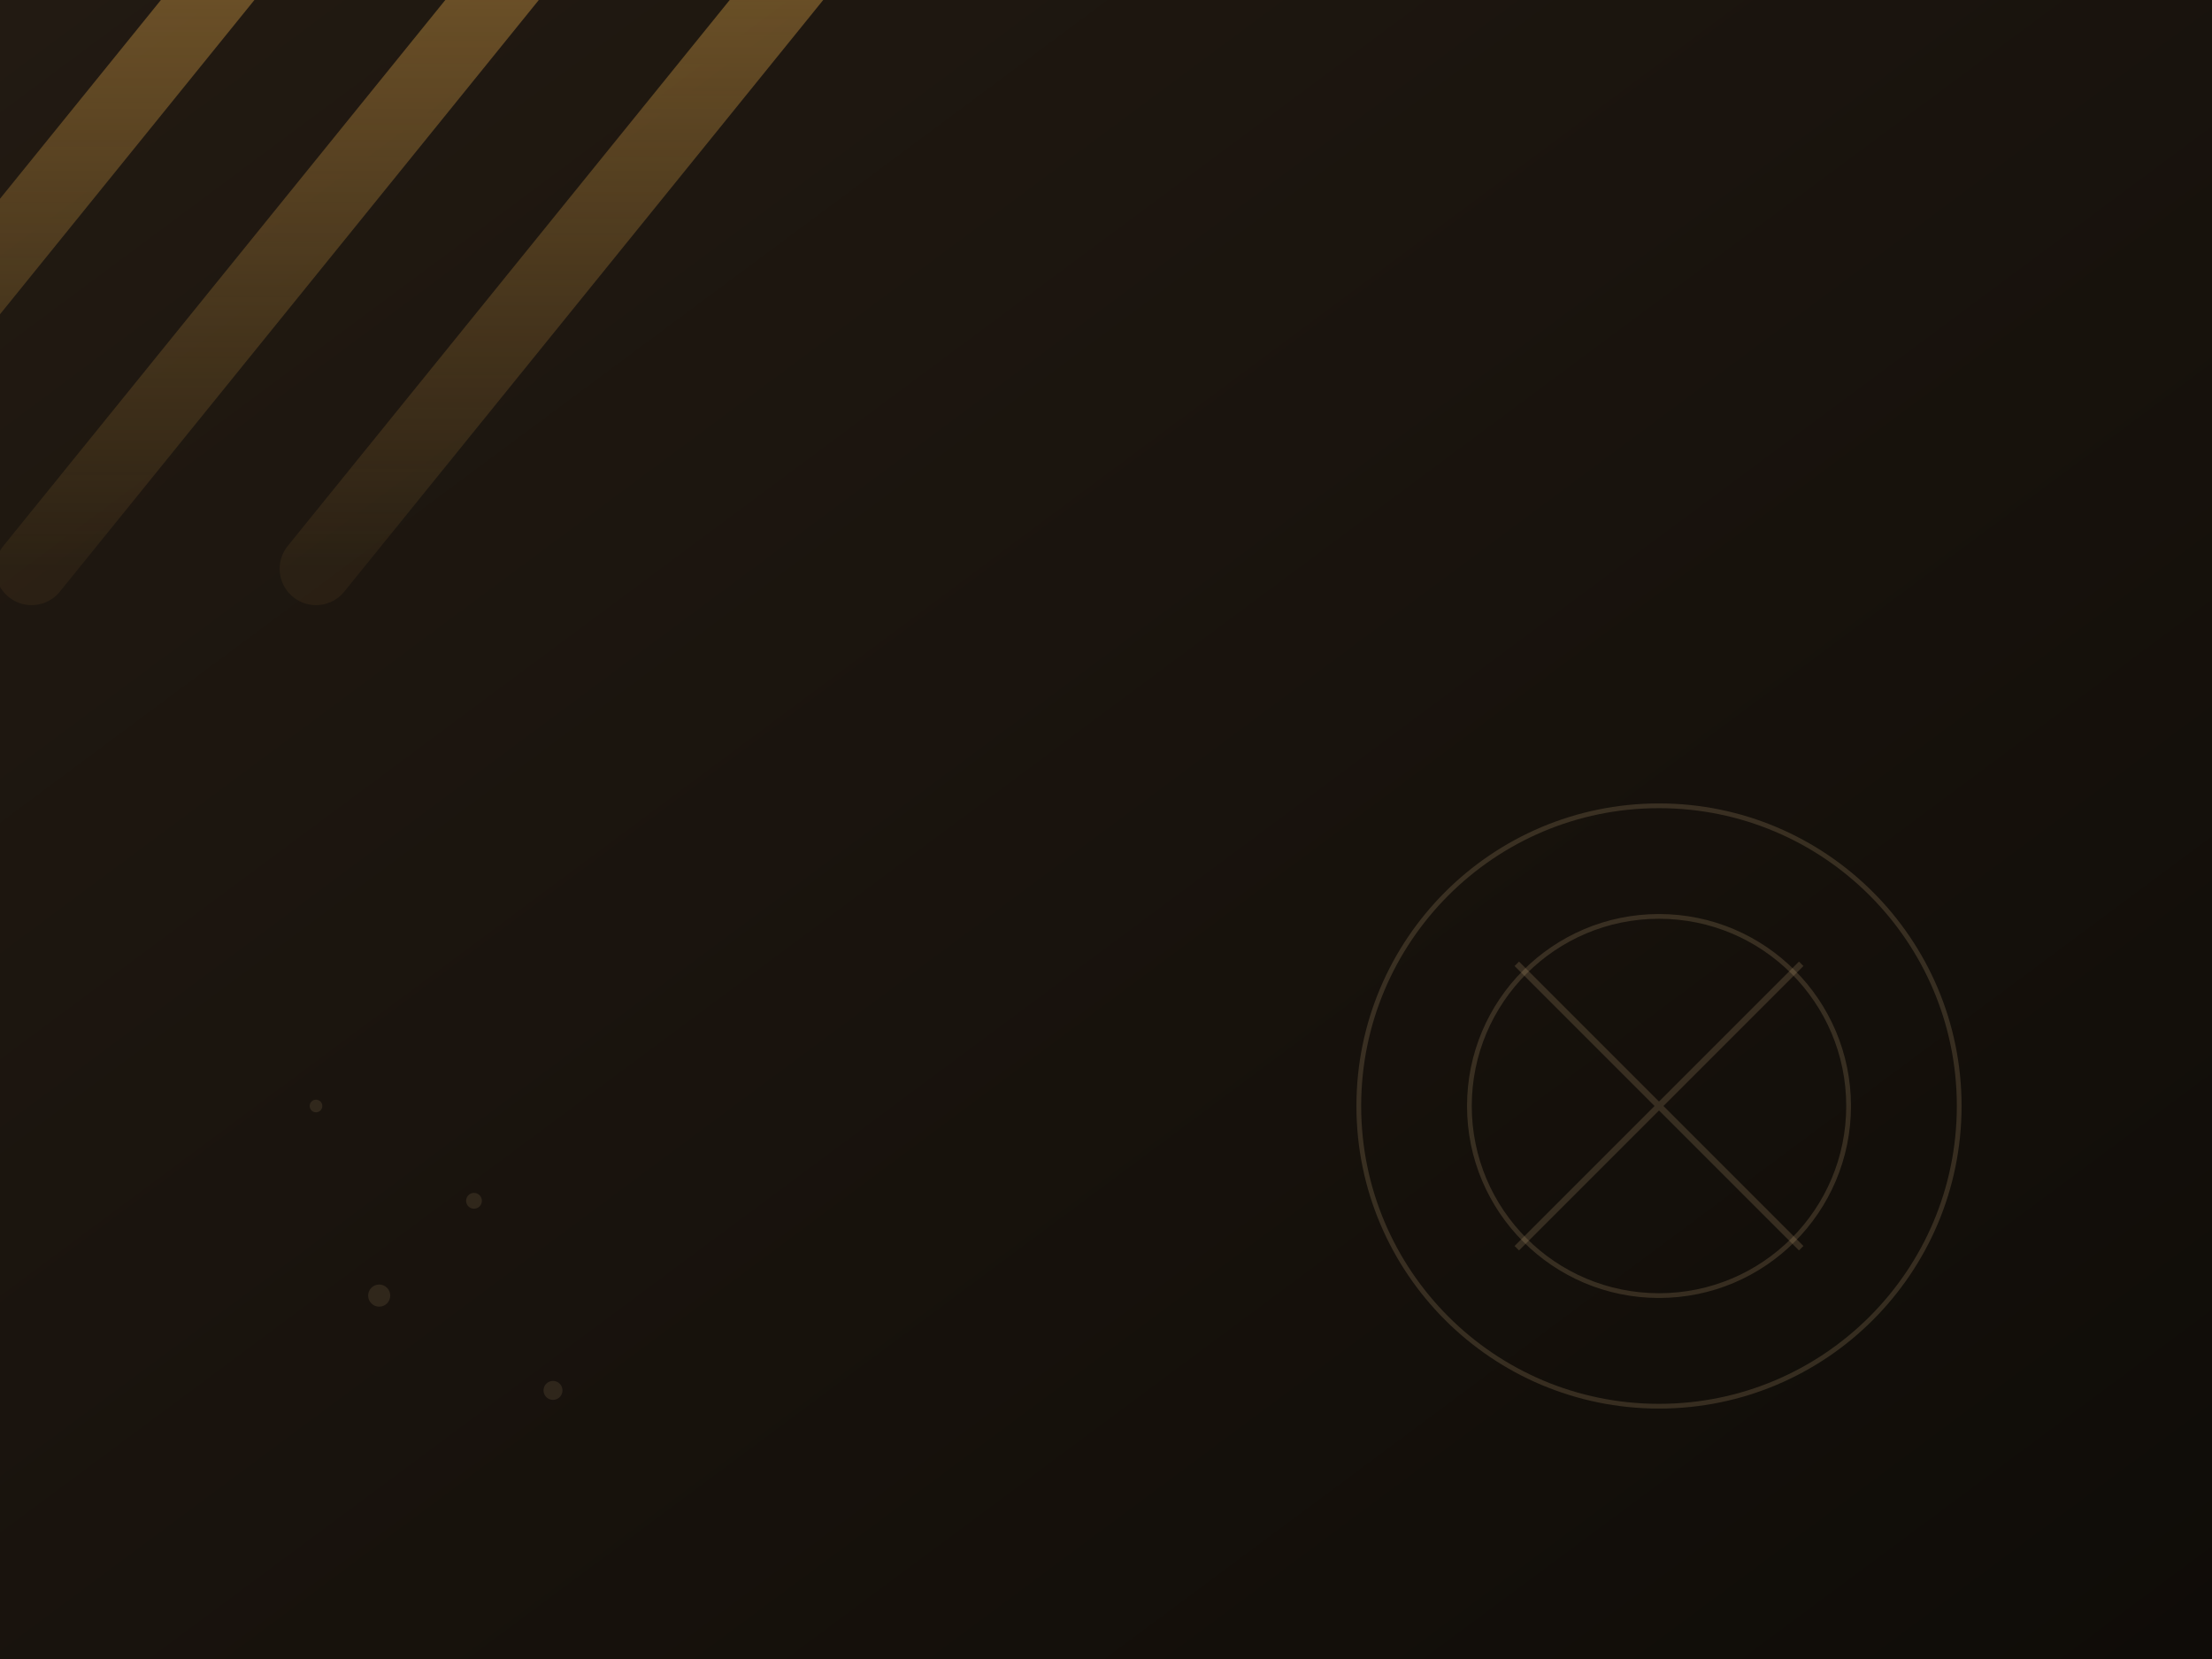
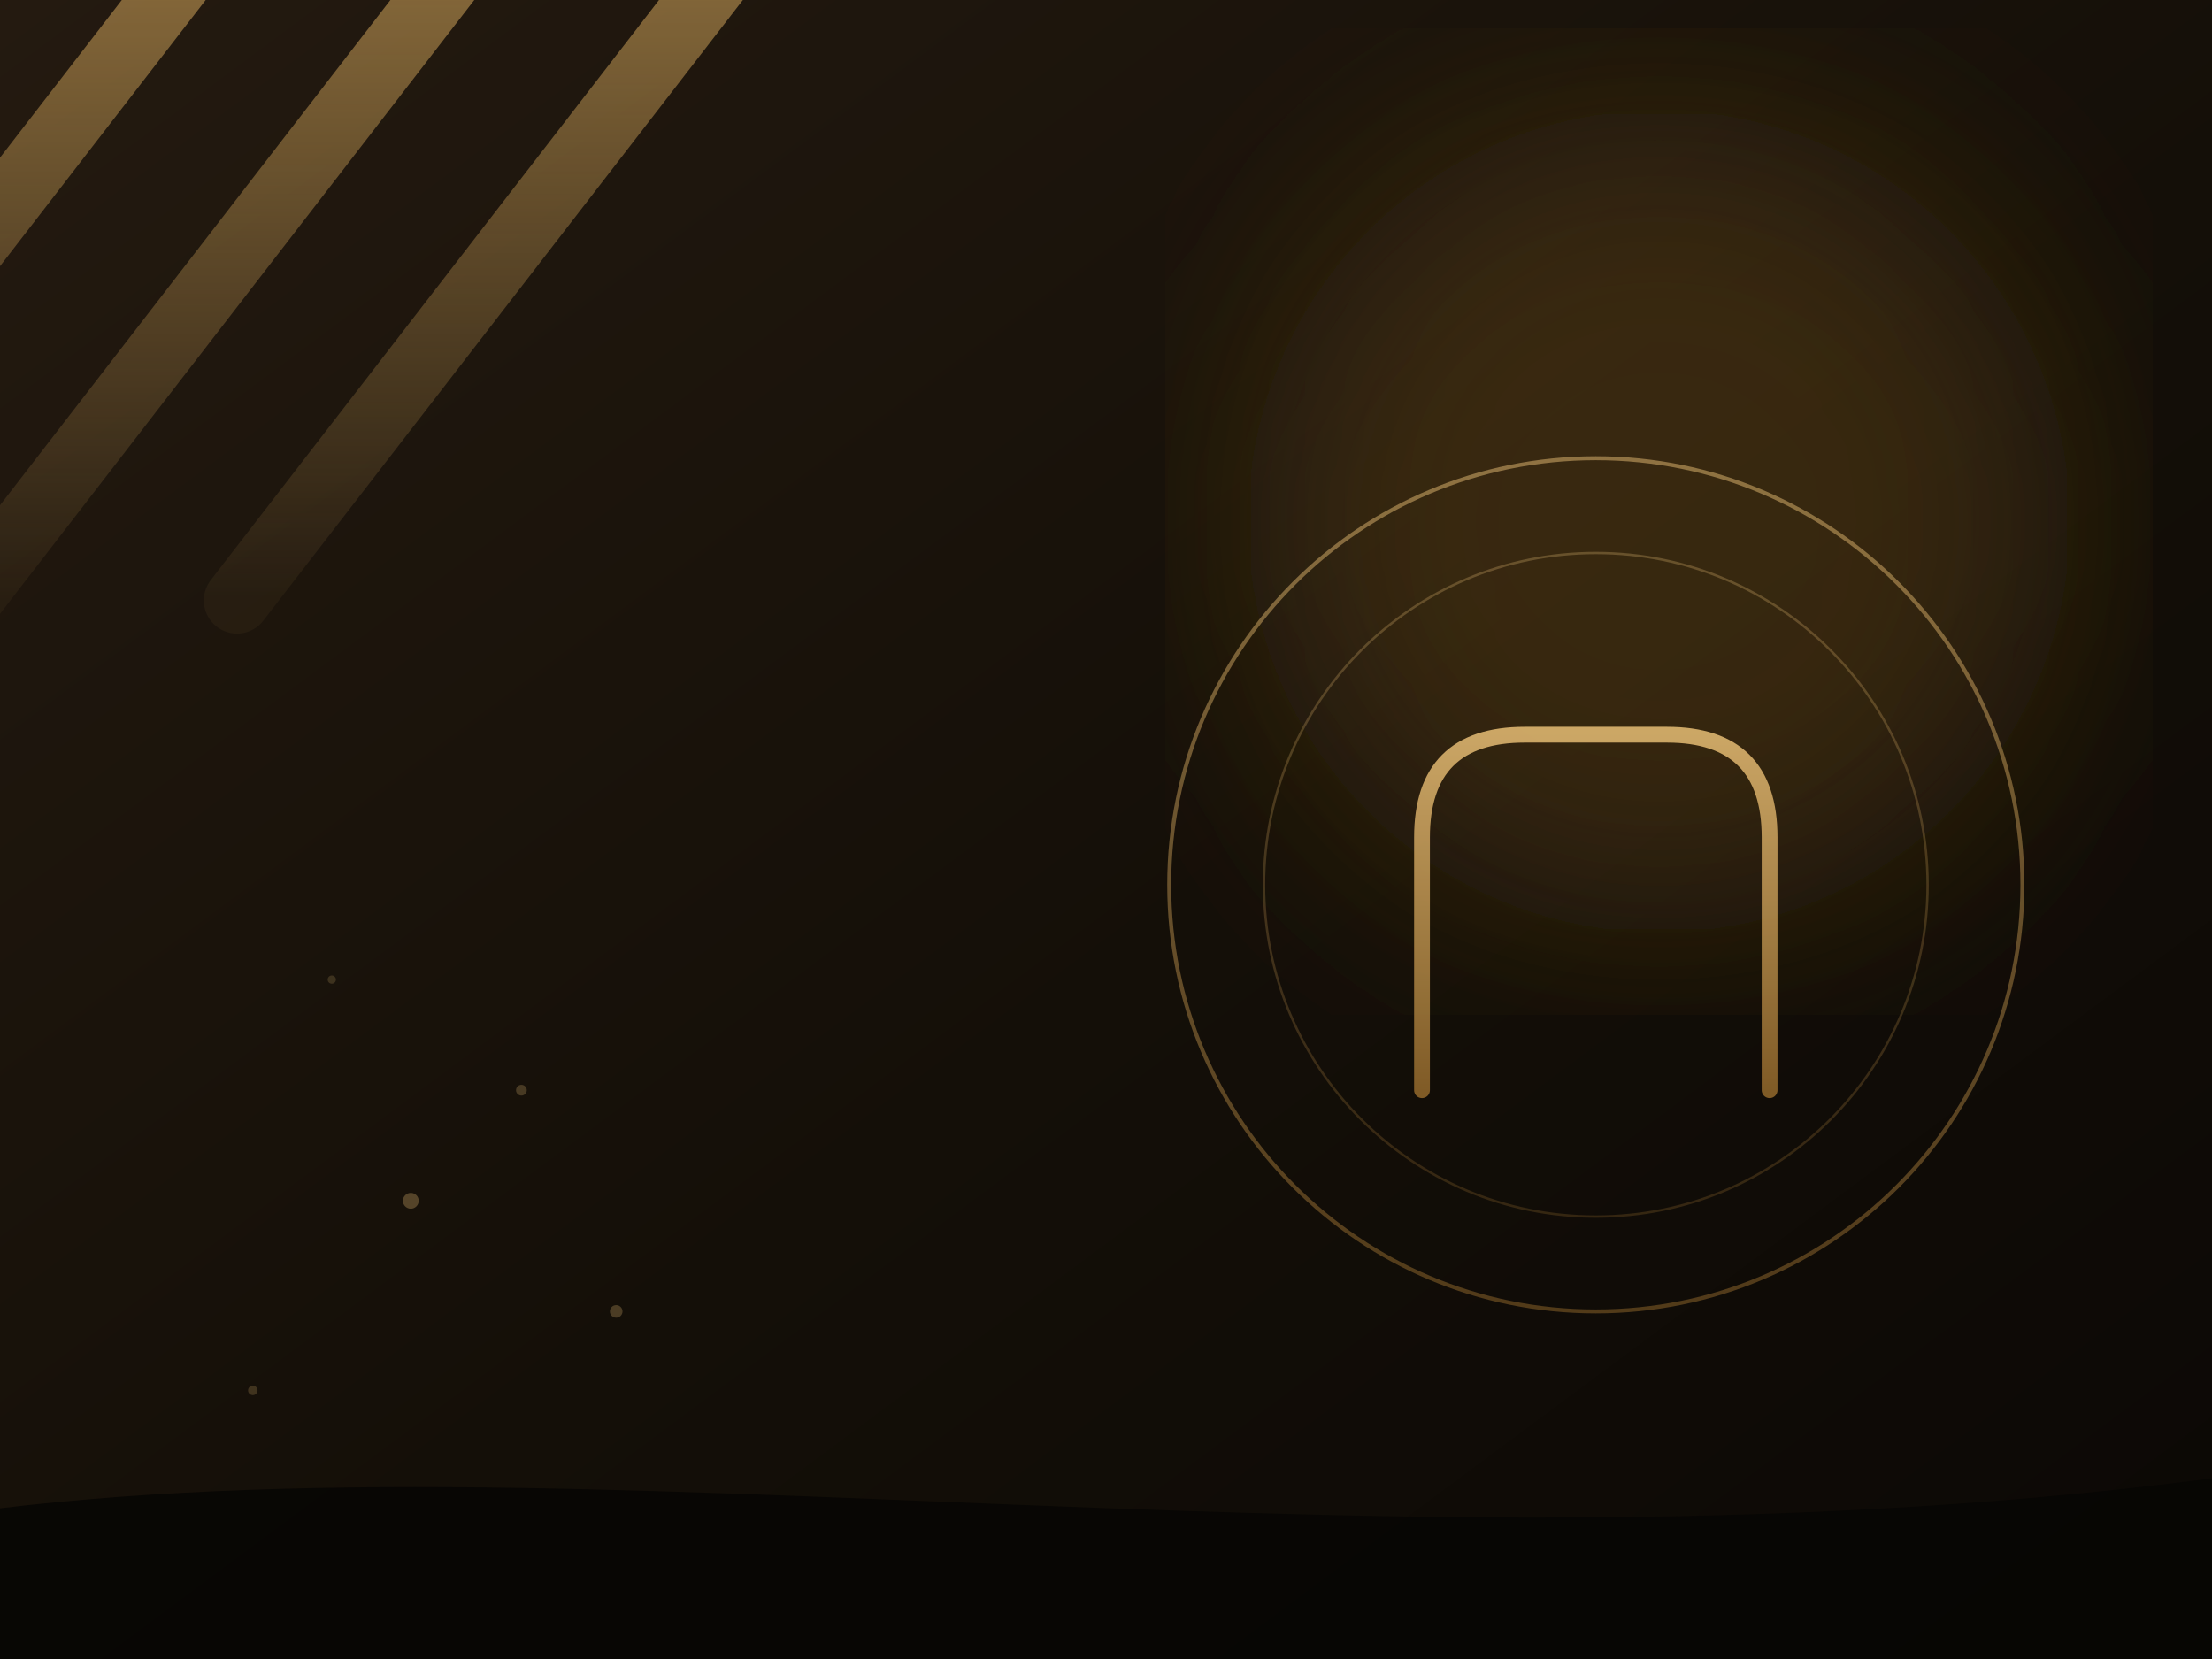
<svg xmlns="http://www.w3.org/2000/svg" viewBox="0 0 1400 1050" preserveAspectRatio="xMidYMid slice">
  <defs>
    <linearGradient id="bg" x1="0" y1="0" x2="1" y2="1">
-       <stop offset="0" stop-color="#221a12" />
-       <stop offset="1" stop-color="#0f0c08" />
+       <stop offset="0" stop-color="#241a10" />
+       <stop offset="0.55" stop-color="#140f08" />
+       <stop offset="1" stop-color="#0b0805" />
+     </linearGradient>
+     <linearGradient id="gold" x1="0" y1="0" x2="0" y2="1">
+       <stop offset="0" stop-color="#e6bd75" />
+       <stop offset="1" stop-color="#93692c" />
    </linearGradient>
    <linearGradient id="pole" x1="0" y1="0" x2="0" y2="1">
-       <stop offset="0" stop-color="#b8893e" stop-opacity="0.55" />
-       <stop offset="1" stop-color="#b8893e" stop-opacity="0.08" />
+       <stop offset="0" stop-color="#d9ab5e" stop-opacity="0.6" />
+       <stop offset="1" stop-color="#d9ab5e" stop-opacity="0.05" />
    </linearGradient>
+     <filter id="glow">
+       <feGaussianBlur stdDeviation="70" />
+     </filter>
  </defs>
  <rect width="1400" height="1050" fill="url(#bg)" />
-   <g stroke="url(#pole)" stroke-width="46" stroke-linecap="round">
-     <line x1="180" y1="-60" x2="-160" y2="360" />
-     <line x1="360" y1="-60" x2="20" y2="360" />
-     <line x1="540" y1="-60" x2="200" y2="360" />
+   <circle cx="1050" cy="330" r="260" fill="#7a5622" fill-opacity="0.35" filter="url(#glow)" />
+   <g stroke="url(#pole)" stroke-width="42" stroke-linecap="round">
+     <line x1="150" y1="-60" x2="-190" y2="380" />
+     <line x1="320" y1="-60" x2="-20" y2="380" />
+     <line x1="490" y1="-60" x2="150" y2="380" />
  </g>
-   <g fill="none" stroke="#d8b98a" stroke-opacity="0.18" stroke-width="3">
-     <circle cx="1050" cy="700" r="190" />
-     <circle cx="1050" cy="700" r="120" />
-     <path d="M960 610 L1140 790 M1140 610 L960 790" stroke-width="4" />
+   <g transform="translate(1010 560)">
+     <circle r="270" fill="none" stroke="url(#gold)" stroke-opacity="0.5" stroke-width="2.5" />
+     <circle r="210" fill="none" stroke="url(#gold)" stroke-opacity="0.28" stroke-width="1.5" />
+     <path d="M-110 130 L-110 -30 Q-110 -95 -45 -95 L45 -95 Q110 -95 110 -30 L110 130" fill="none" stroke="url(#gold)" stroke-opacity="0.85" stroke-width="10" stroke-linecap="round" />
+     <line x1="-150" y1="130" x2="150" y2="130" stroke="url(#gold)" stroke-opacity="0.85" stroke-width="10" stroke-linecap="round" />
+     <line x1="-60" y1="196" x2="-60" y2="130" stroke="url(#gold)" stroke-opacity="0.55" stroke-width="8" stroke-linecap="round" />
+     <line x1="60" y1="196" x2="60" y2="130" stroke="url(#gold)" stroke-opacity="0.55" stroke-width="8" stroke-linecap="round" />
  </g>
-   <g fill="#d8b98a" fill-opacity="0.12">
-     <circle cx="240" cy="820" r="7" />
-     <circle cx="300" cy="760" r="5" />
-     <circle cx="200" cy="700" r="4" />
-     <circle cx="350" cy="880" r="6" />
+   <g fill="#e6bd75">
+     <circle cx="260" cy="760" r="5" opacity="0.3" />
+     <circle cx="330" cy="690" r="3.4" opacity="0.24" />
+     <circle cx="210" cy="620" r="2.6" opacity="0.18" />
+     <circle cx="390" cy="830" r="4" opacity="0.26" />
+     <circle cx="160" cy="880" r="3" opacity="0.2" />
  </g>
+   <path d="M-40 960 C 360 900, 900 1010, 1440 930 L1440 1080 L-40 1080 Z" fill="#070503" opacity="0.9" />
</svg>
